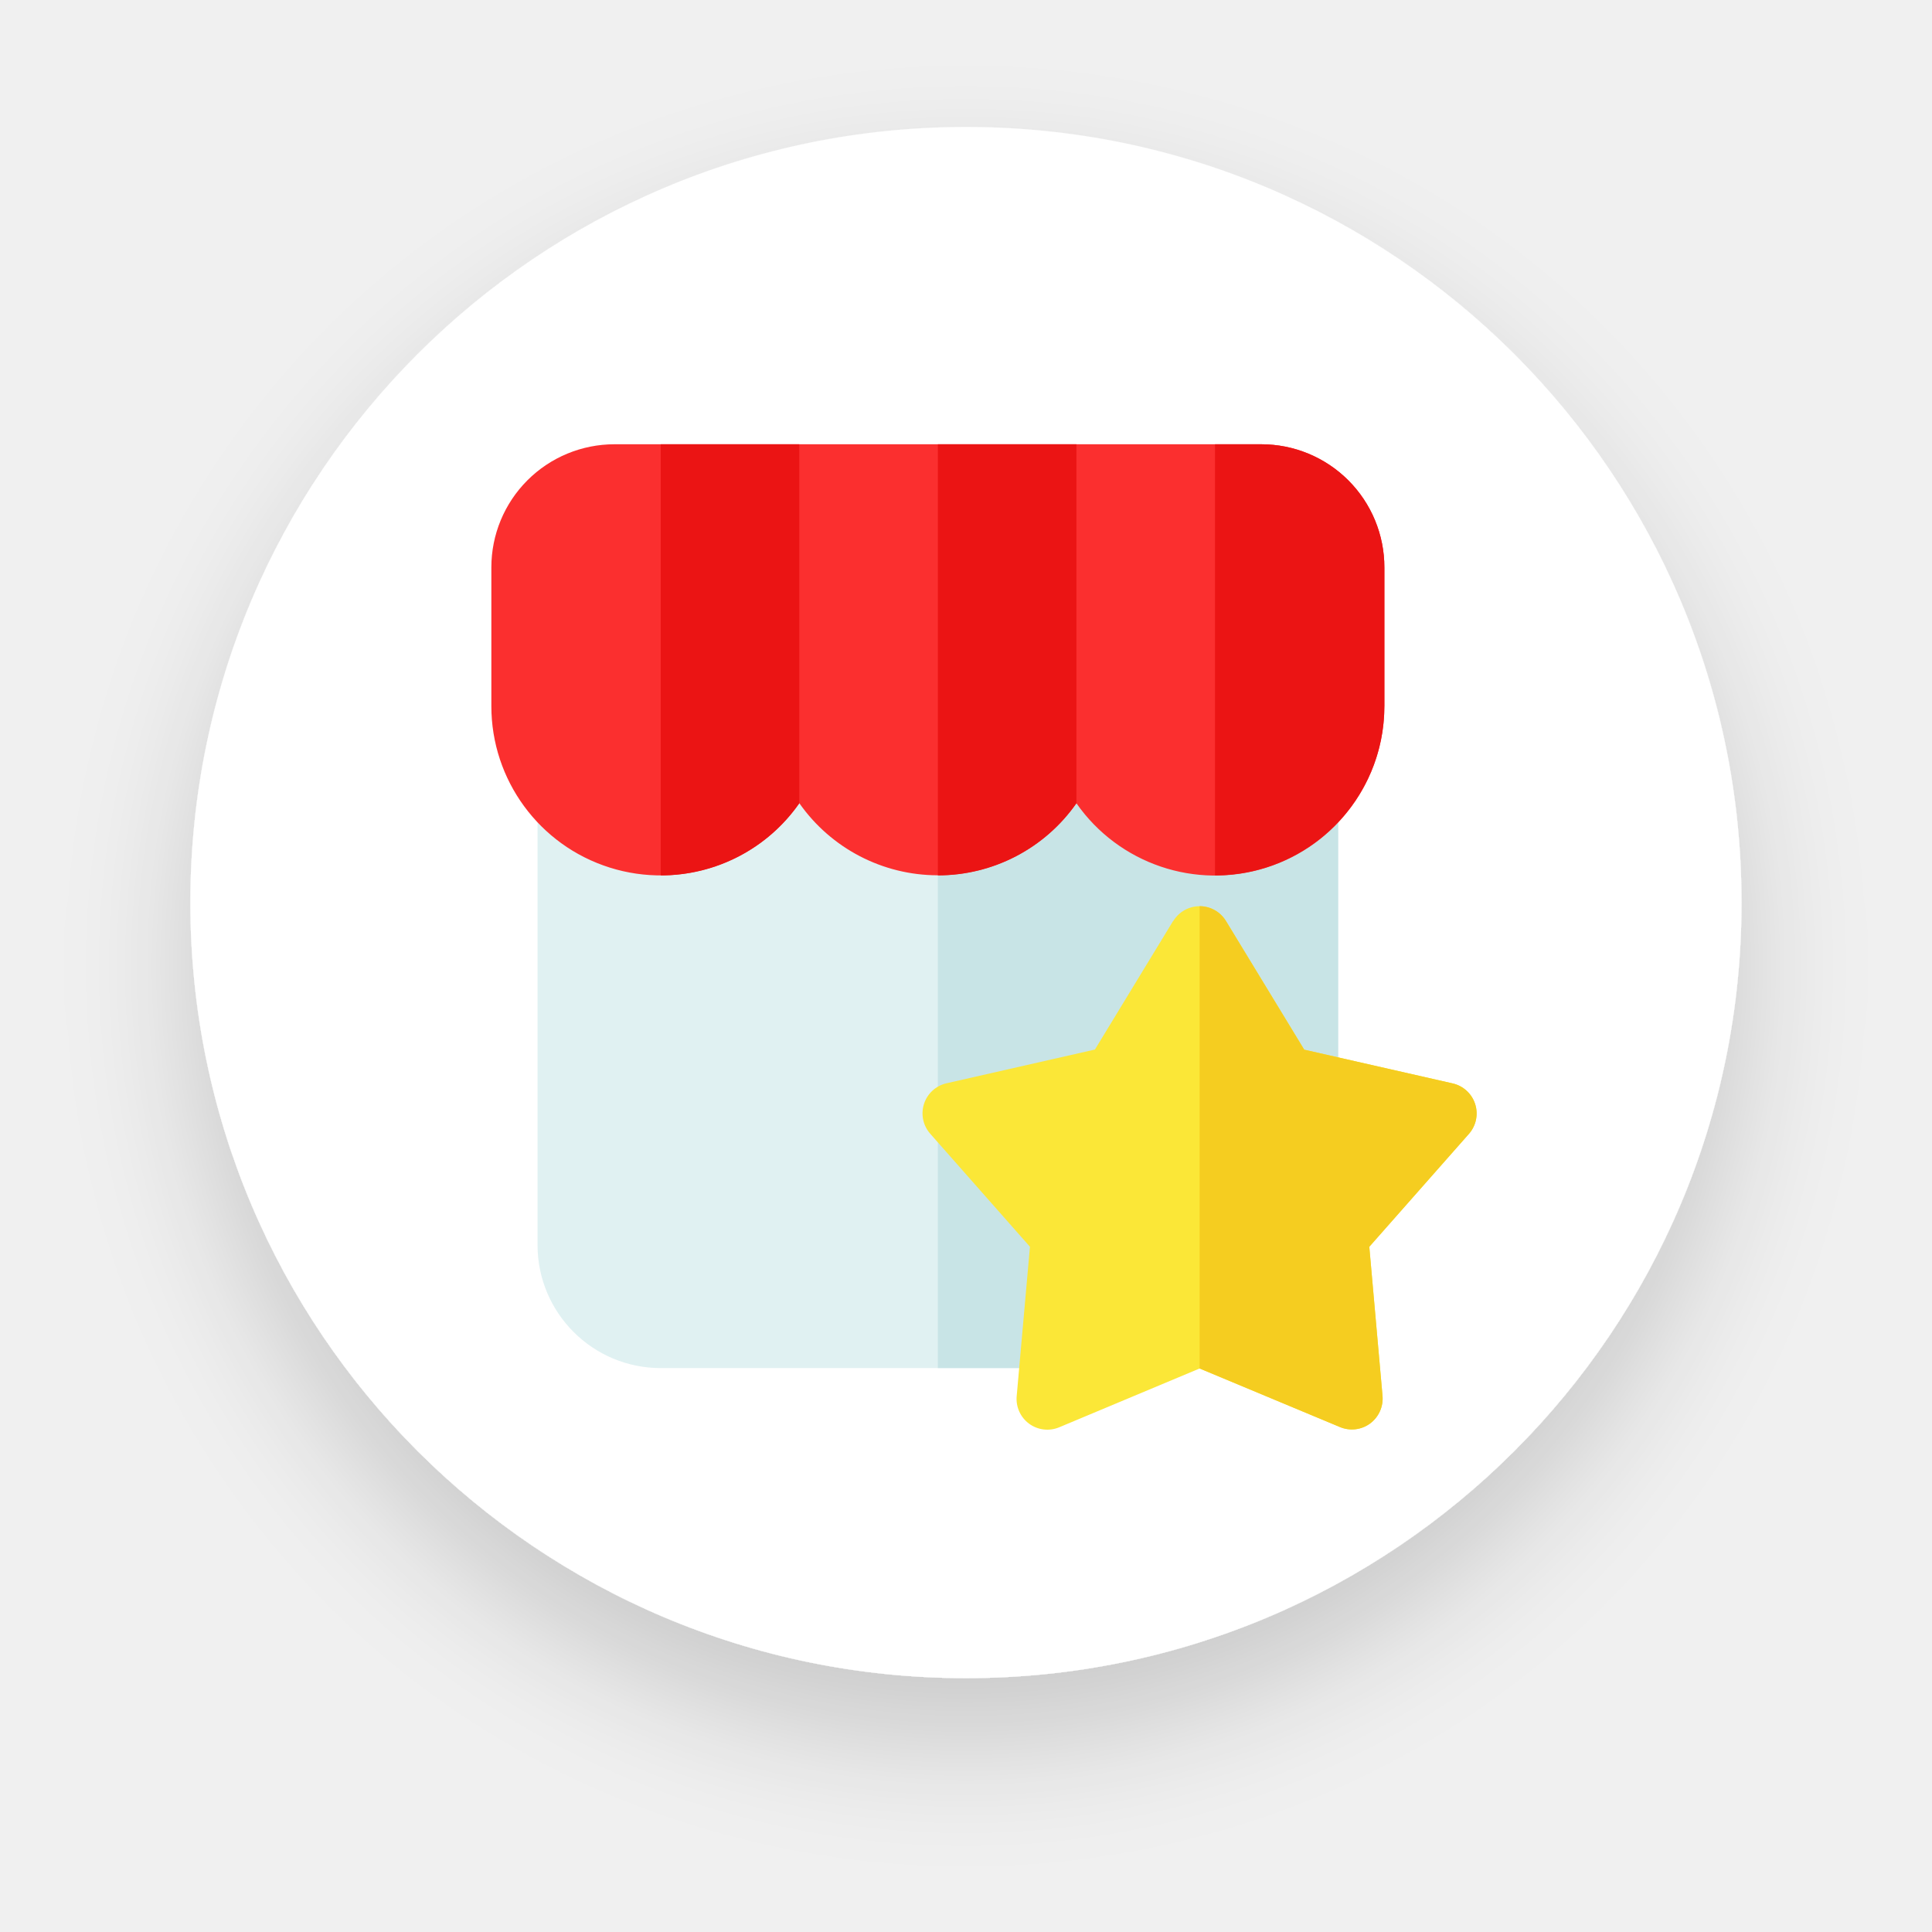
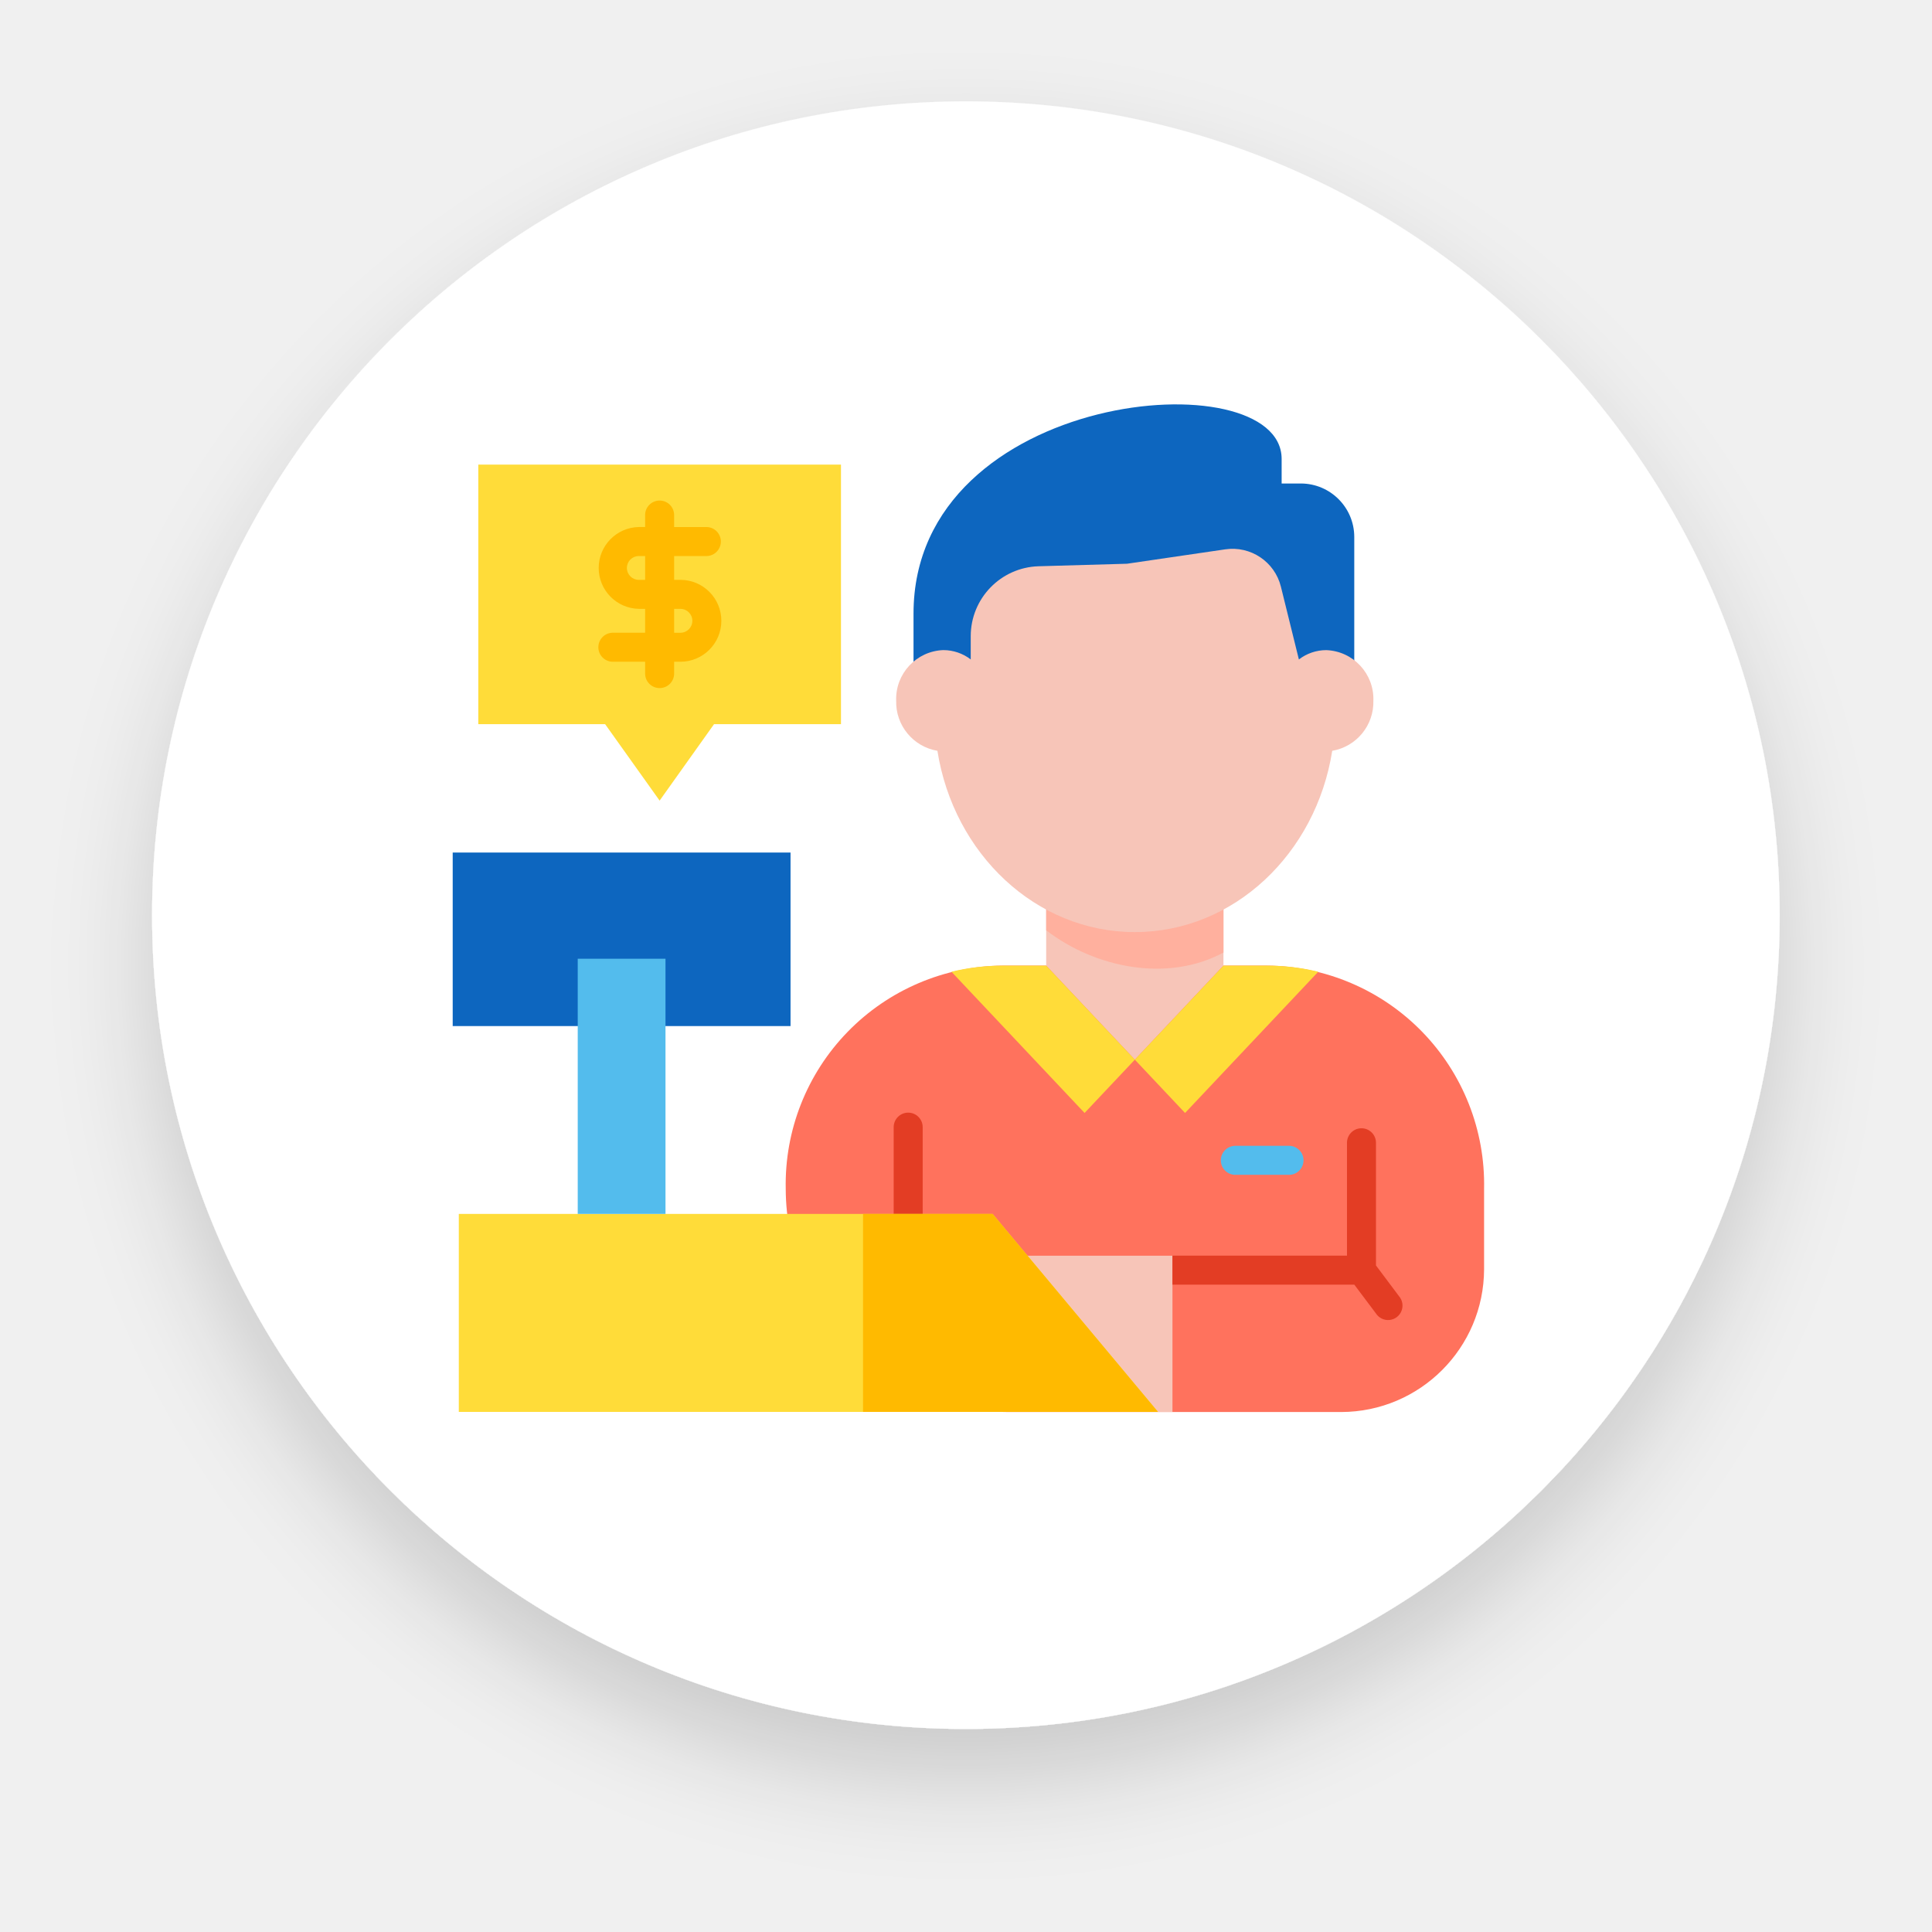
- <svg xmlns="http://www.w3.org/2000/svg" width="91.322" height="91.324" viewBox="0 0 91.322 91.324">
+ <svg xmlns="http://www.w3.org/2000/svg" width="114.25" height="114.251" viewBox="0 0 114.25 114.251">
  <defs>
-     <filter id="Trazado_873158" x="0" y="0" width="91.322" height="91.324" filterUnits="userSpaceOnUse">
+     <filter id="Trazado_873178" x="0" y="0" width="114.25" height="114.251" filterUnits="userSpaceOnUse">
      <feOffset dy="3" input="SourceAlpha" />
      <feGaussianBlur stdDeviation="3" result="blur" />
      <feFlood flood-opacity="0.161" />
      <feComposite operator="in" in2="blur" />
      <feComposite in="SourceGraphic" />
    </filter>
-     <clipPath id="clip-path">
-       <rect id="Rectángulo_401096" data-name="Rectángulo 401096" width="47" height="47" transform="translate(0 -0.001)" fill="none" />
-     </clipPath>
  </defs>
-   <g id="Grupo_1099730" data-name="Grupo 1099730" transform="translate(-340.447 -9.421)">
-     <g id="Grupo_1099018" data-name="Grupo 1099018" transform="translate(349.447 15.421)">
-       <g transform="matrix(1, 0, 0, 1, -9, -6)" filter="url(#Trazado_873158)">
-         <path id="Trazado_873158-2" data-name="Trazado 873158" d="M386.411,89.156A36.661,36.661,0,1,1,349.75,52.493,36.661,36.661,0,0,1,386.411,89.156Z" transform="translate(-304.09 -46.49)" fill="#fff" />
+   <g id="Grupo_1099136" data-name="Grupo 1099136" transform="translate(-1273.333 -133)">
+     <g transform="matrix(1, 0, 0, 1, 1273.33, 133)" filter="url(#Trazado_873178)">
+       <path id="Trazado_873178-2" data-name="Trazado 873178" d="M220.937,159.14a48.125,48.125,0,1,1-48.125-48.125A48.126,48.126,0,0,1,220.937,159.14Z" transform="translate(-115.69 -105.02)" fill="#fff" />
+     </g>
+     <g id="cashier_16779330" transform="translate(1299.604 150.532)">
+       <g id="Grupo_1099121" data-name="Grupo 1099121" transform="translate(2.014 9.942)">
+         <path id="Trazado_873325" data-name="Trazado 873325" d="M34.629,51.564V36.213H13.182V51.564h7.5l3.222,4.52,3.218-4.52Z" transform="translate(-13.182 -36.213)" fill="#ffdc39" fill-rule="evenodd" />
      </g>
-       <g id="Grupo_1099350" data-name="Grupo 1099350" transform="translate(14.226 15)">
-         <g id="Grupo_1099349" data-name="Grupo 1099349" transform="translate(0 0)" clip-path="url(#clip-path)">
-           <path id="Trazado_873440" data-name="Trazado 873440" d="M4.456,10A1.453,1.453,0,0,0,3,11.456V40.568A5.822,5.822,0,0,0,8.822,46.39h26.2a5.818,5.818,0,0,0,5.822-5.822V11.456A1.453,1.453,0,0,0,39.39,10Z" transform="translate(-0.817 -2.722)" fill="#e0f1f2" fill-rule="evenodd" />
-           <path id="Trazado_873441" data-name="Trazado 873441" d="M29,10V46.39H42.1a5.818,5.818,0,0,0,5.822-5.822V11.456A1.453,1.453,0,0,0,46.467,10Z" transform="translate(-7.894 -2.722)" fill="#c8e4e6" fill-rule="evenodd" />
-           <path id="Trazado_873442" data-name="Trazado 873442" d="M42.213,12.373V5.822A5.818,5.818,0,0,0,36.39,0H5.822A5.818,5.818,0,0,0,0,5.822v6.55a8,8,0,0,0,14.556,4.592,8,8,0,0,0,13.1.007,8,8,0,0,0,14.556-4.6" transform="translate(0 0)" fill="#fb2f2f" fill-rule="evenodd" />
-           <path id="Trazado_873443" data-name="Trazado 873443" d="M47,0h2.183a5.818,5.818,0,0,1,5.822,5.822v6.55A8.01,8.01,0,0,1,47,20.379Z" transform="translate(-12.793 0)" fill="#eb1414" fill-rule="evenodd" />
-           <path id="Trazado_873444" data-name="Trazado 873444" d="M35.55,16.965A7.979,7.979,0,0,1,29,20.379V0h6.55Z" transform="translate(-7.894 0)" fill="#eb1414" fill-rule="evenodd" />
-           <path id="Trazado_873445" data-name="Trazado 873445" d="M17.55,16.973h0A7.97,7.97,0,0,1,11,20.379V0h6.55Z" transform="translate(-2.994 0)" fill="#eb1414" fill-rule="evenodd" />
-           <path id="Trazado_873446" data-name="Trazado 873446" d="M39.856,30.7a1.458,1.458,0,0,1,2.489,0l3.7,6.083,7.016,1.595a1.457,1.457,0,0,1,.771,2.382L49.121,46.1l.626,7.055a1.468,1.468,0,0,1-.59,1.3,1.453,1.453,0,0,1-1.419.168L41.1,51.853l-6.638,2.78a1.454,1.454,0,0,1-2.009-1.472L33.08,46.1l-4.716-5.346a1.457,1.457,0,0,1,.771-2.382l7.016-1.595,3.7-6.083" transform="translate(-7.621 -8.166)" fill="#fbe737" fill-rule="evenodd" />
-           <path id="Trazado_873447" data-name="Trazado 873447" d="M46,30a1.462,1.462,0,0,1,1.245.7l3.7,6.083,7.016,1.595a1.457,1.457,0,0,1,.771,2.382L54.02,46.1l.626,7.055a1.468,1.468,0,0,1-.59,1.3,1.453,1.453,0,0,1-1.419.168L46,51.853Z" transform="translate(-12.521 -8.166)" fill="#f5cd20" fill-rule="evenodd" />
-         </g>
+       <g id="Grupo_1099122" data-name="Grupo 1099122" transform="translate(20.19 39.57)">
+         <path id="Trazado_873326" data-name="Trazado 873326" d="M193.933,284.47h-15.6a12.939,12.939,0,0,0-12.848,13.2,13.238,13.238,0,0,0,13.2,13.2h19.652a8.472,8.472,0,0,0,8.446-8.446v-4.752A12.936,12.936,0,0,0,193.933,284.47Z" transform="translate(-165.481 -284.47)" fill="#ff725d" fill-rule="evenodd" />
+       </g>
+       <g id="Grupo_1099123" data-name="Grupo 1099123" transform="translate(26.578 48.266)">
+         <path id="Trazado_873327" data-name="Trazado 873327" d="M220.717,366.935a.857.857,0,1,1-1.715,0v-8.745a.857.857,0,1,1,1.715,0Z" transform="translate(-219.002 -357.333)" fill="#e33d24" />
+       </g>
+       <g id="Grupo_1099124" data-name="Grupo 1099124" transform="translate(33.413 56.726)">
+         <path id="Trazado_873328" data-name="Trazado 873328" d="M276.274,428.218h9.651v9.237h-9.651Z" transform="translate(-276.274 -428.218)" fill="#f7c5b8" fill-rule="evenodd" />
+       </g>
+       <path id="Trazado_873329" data-name="Trazado 873329" d="M370.531,375l-1.364-1.82v-7.255a.857.857,0,1,0-1.715,0V372.6H357.131v1.716h10.755l1.277,1.7A.854.854,0,1,0,370.531,375Z" transform="translate(-314.068 -315.878)" fill="#e33d24" />
+       <g id="Grupo_1099125" data-name="Grupo 1099125" transform="translate(35.596 31.826)">
+         <path id="Trazado_873330" data-name="Trazado 873330" d="M294.569,227.322l5.242,5.561,5.242-5.561v-7.745H294.569Z" transform="translate(-294.569 -219.577)" fill="#f7c5b8" fill-rule="evenodd" />
+       </g>
+       <g id="Grupo_1099126" data-name="Grupo 1099126" transform="translate(35.596 31.826)">
+         <path id="Trazado_873331" data-name="Trazado 873331" d="M305.053,226.548v-6.971H294.569v5.655C297.506,227.489,301.783,228.315,305.053,226.548Z" transform="translate(-294.569 -219.577)" fill="#ffb09e" fill-rule="evenodd" />
+       </g>
+       <g id="Grupo_1099127" data-name="Grupo 1099127" transform="translate(0.861 54.255)">
+         <path id="Trazado_873332" data-name="Trazado 873332" d="M3.525,407.508H35.094l9.779,11.709H3.525Z" transform="translate(-3.525 -407.508)" fill="#ffdc39" fill-rule="evenodd" />
+       </g>
+       <g id="Grupo_1099128" data-name="Grupo 1099128" transform="translate(24.766 54.255)">
+         <path id="Trazado_873333" data-name="Trazado 873333" d="M203.818,407.508h7.665l9.779,11.709H203.818Z" transform="translate(-203.818 -407.508)" fill="#ffba00" fill-rule="evenodd" />
+       </g>
+       <g id="Grupo_1099129" data-name="Grupo 1099129" transform="translate(0.5 32.884)">
+         <path id="Trazado_873334" data-name="Trazado 873334" d="M.5,228.449H20.478v10.262H.5Z" transform="translate(-0.5 -228.449)" fill="#0d66bf" fill-rule="evenodd" />
+       </g>
+       <g id="Grupo_1099130" data-name="Grupo 1099130" transform="translate(7.894 39.164)">
+         <path id="Trazado_873335" data-name="Trazado 873335" d="M62.455,281.067h5.19v15.09h-5.19Z" transform="translate(-62.455 -281.067)" fill="#53bced" fill-rule="evenodd" />
+       </g>
+       <path id="Trazado_873336" data-name="Trazado 873336" d="M77.314,58.733h-.371V57.324h1.934a.858.858,0,0,0,0-1.715H76.942V54.9a.857.857,0,1,0-1.715,0v.708h-.375a2.42,2.42,0,0,0,0,4.839h.375v1.413H73.29a.858.858,0,0,0,0,1.715h1.937v.7a.857.857,0,1,0,1.715,0v-.7h.371a2.421,2.421,0,0,0,0-4.843Zm-2.461,0a.7.7,0,1,1,0-1.409h.375v1.409Zm2.461,3.128h-.371V60.448h.371a.706.706,0,0,1,0,1.413Z" transform="translate(-63.348 -41.974)" fill="#ffba00" />
+       <g id="Grupo_1099131" data-name="Grupo 1099131" transform="translate(27.751 6.381)">
+         <path id="Trazado_873337" data-name="Trazado 873337" d="M254.9,23.171H228.833V18.756c0-13.292,21.769-15.073,21.769-9.147v1.451h1.139a3.165,3.165,0,0,1,3.156,3.156v8.956Z" transform="translate(-228.833 -6.381)" fill="#0d66bf" fill-rule="evenodd" />
+       </g>
+       <g id="Grupo_1099132" data-name="Grupo 1099132" transform="translate(26.73 14.926)">
+         <path id="Trazado_873338" data-name="Trazado 873338" d="M222.715,89.918c.962,6.089,5.822,10.72,11.674,10.72s10.713-4.631,11.674-10.72a2.929,2.929,0,0,0,2.433-2.965,2.894,2.894,0,0,0-2.791-2.989,2.652,2.652,0,0,0-1.614.552l-1.062-4.3a2.949,2.949,0,0,0-3.3-2.211l-5.8.85-5.231.149a4.139,4.139,0,0,0-4.013,4.135v1.375a2.663,2.663,0,0,0-1.618-.552,2.894,2.894,0,0,0-2.791,2.989A2.929,2.929,0,0,0,222.715,89.918Z" transform="translate(-220.281 -77.976)" fill="#f7c5b8" fill-rule="evenodd" />
+       </g>
+       <g id="Grupo_1099133" data-name="Grupo 1099133" transform="translate(29.994 39.571)">
+         <path id="Trazado_873339" data-name="Trazado 873339" d="M247.623,284.832l7.873,8.352,2.972-3.152-5.242-5.561h-2.558A12.862,12.862,0,0,0,247.623,284.832Z" transform="translate(-247.623 -284.471)" fill="#ffdc39" fill-rule="evenodd" />
+       </g>
+       <g id="Grupo_1099134" data-name="Grupo 1099134" transform="translate(40.838 39.571)">
+         <path id="Trazado_873340" data-name="Trazado 873340" d="M349.339,284.832l-7.877,8.352-2.971-3.152,5.242-5.561h2.562A12.884,12.884,0,0,1,349.339,284.832Z" transform="translate(-338.491 -284.471)" fill="#ffdc39" fill-rule="evenodd" />
+       </g>
+       <g id="Grupo_1099135" data-name="Grupo 1099135" transform="translate(45.896 50.228)">
+         <path id="Trazado_873341" data-name="Trazado 873341" d="M384.96,375.482h-3.232a.858.858,0,0,1,0-1.715h3.232a.858.858,0,0,1,0,1.715Z" transform="translate(-380.871 -373.767)" fill="#53bced" />
      </g>
    </g>
  </g>
</svg>
